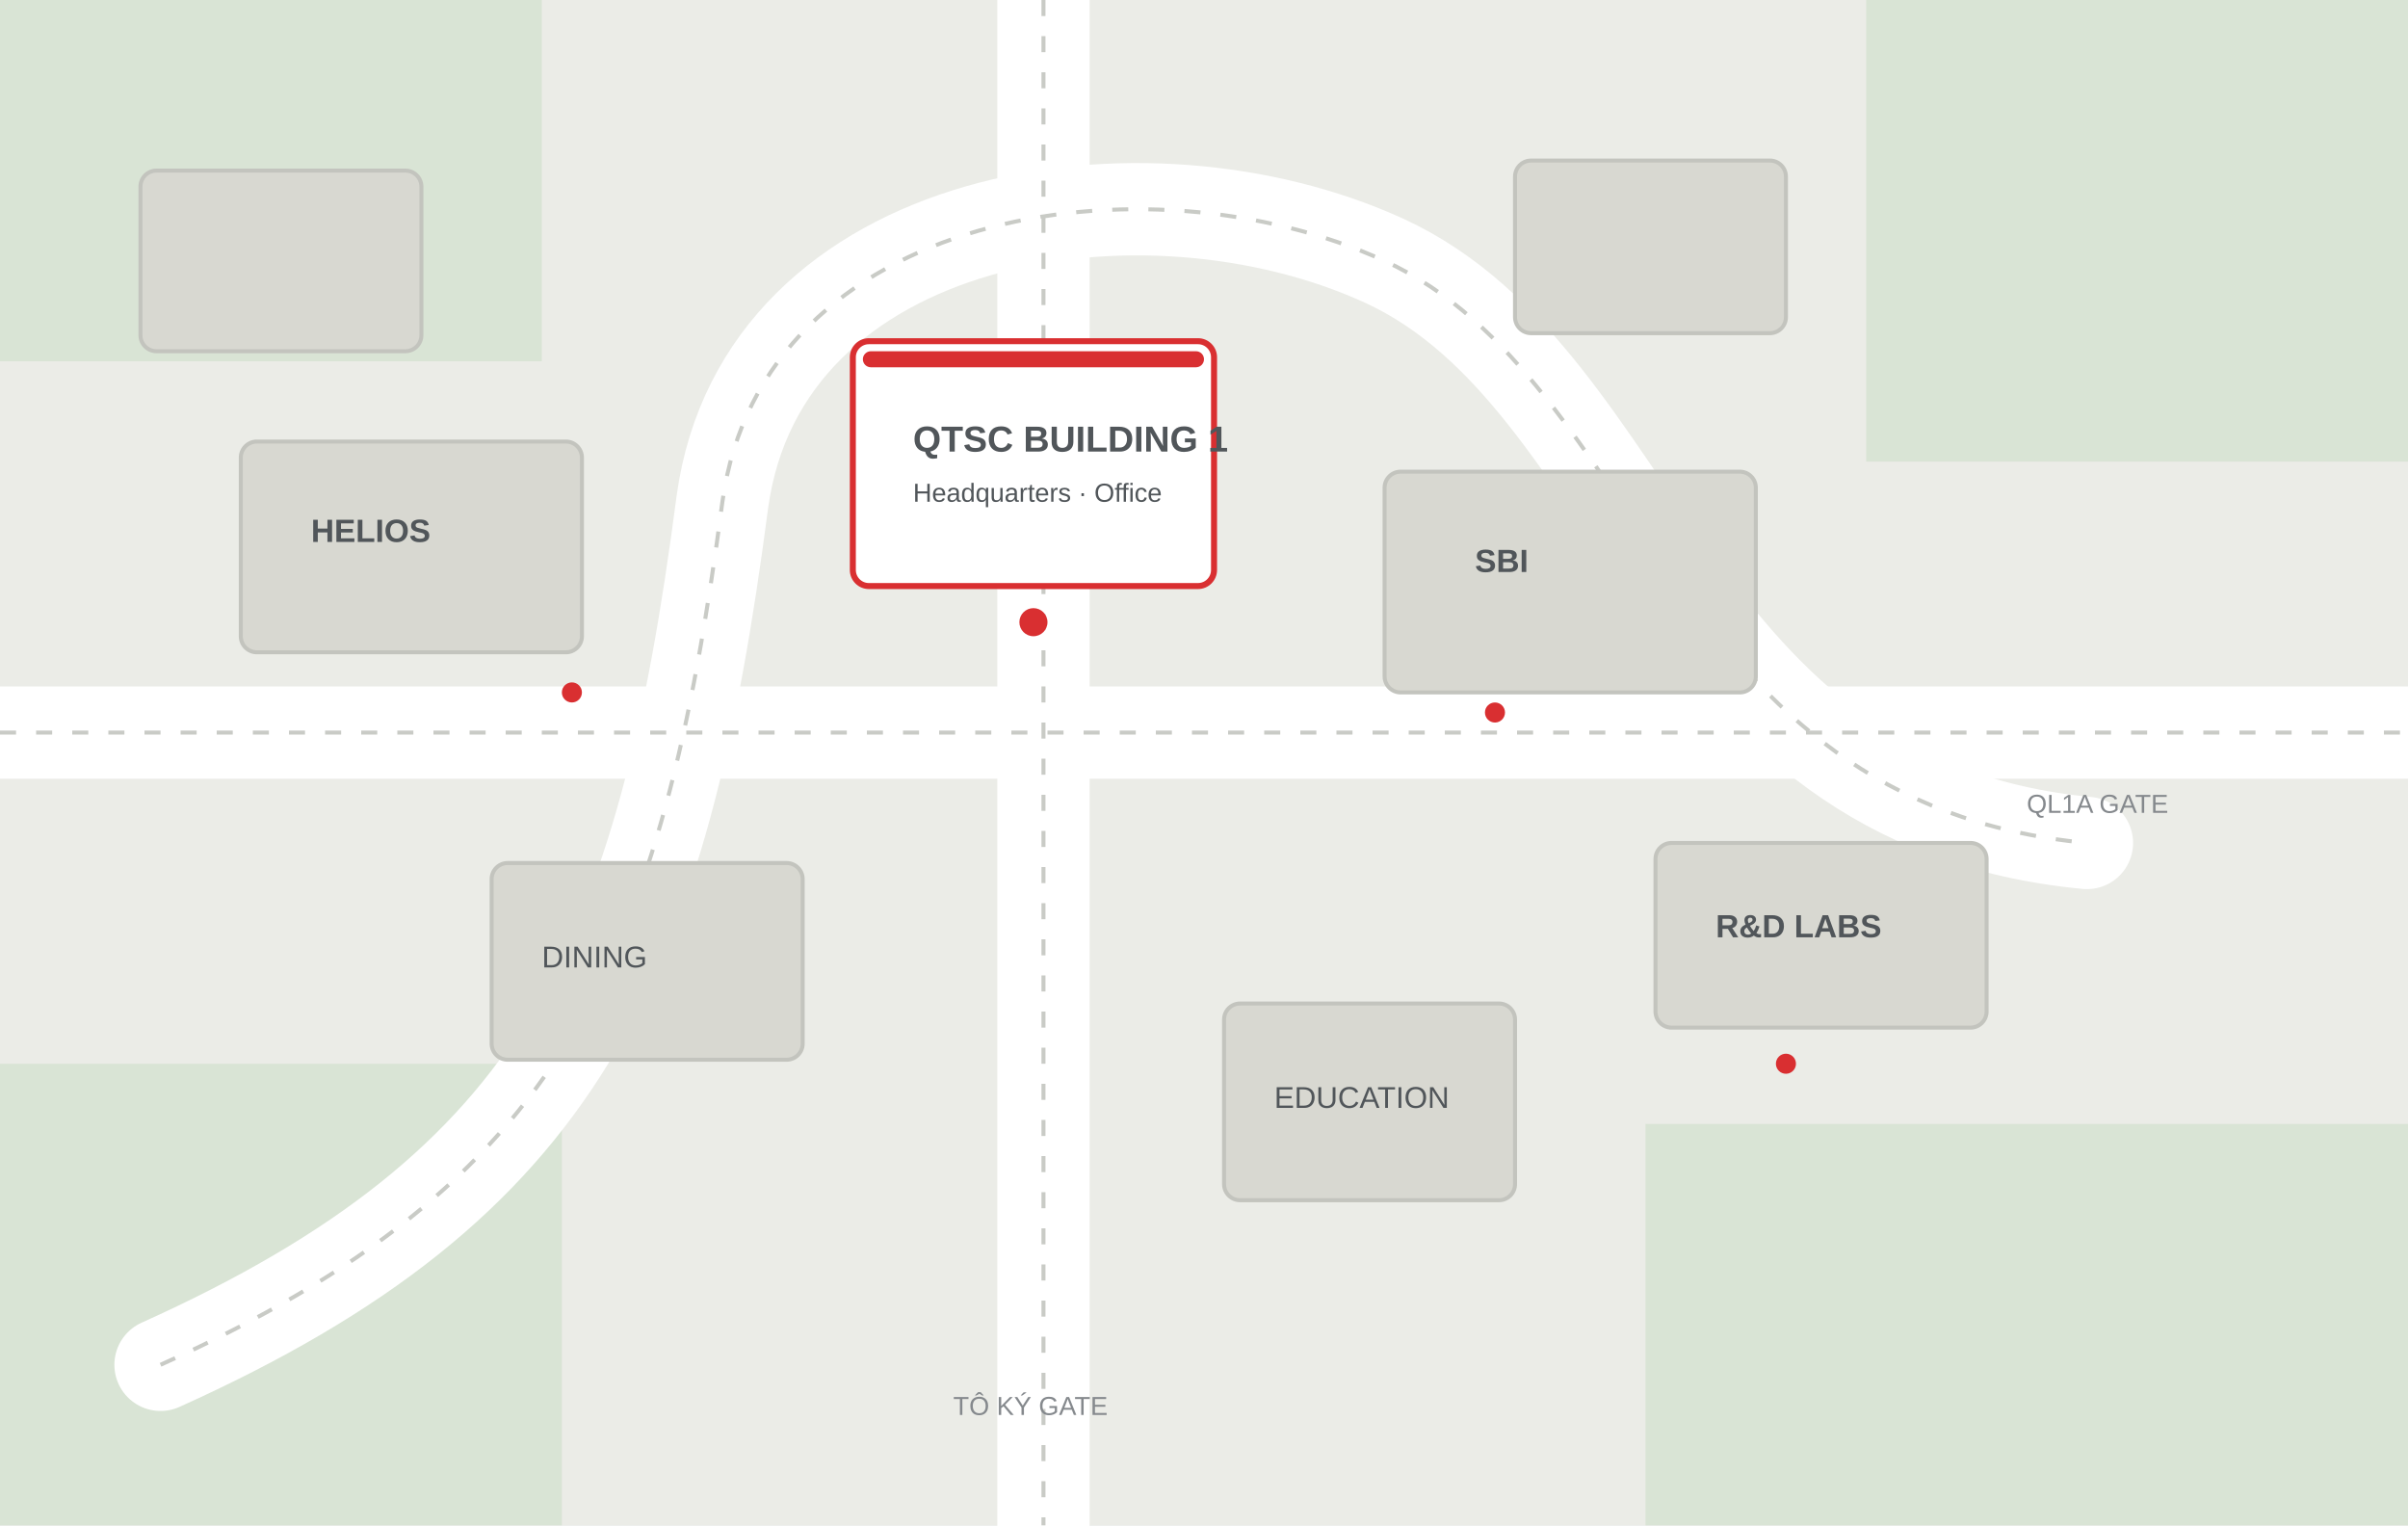
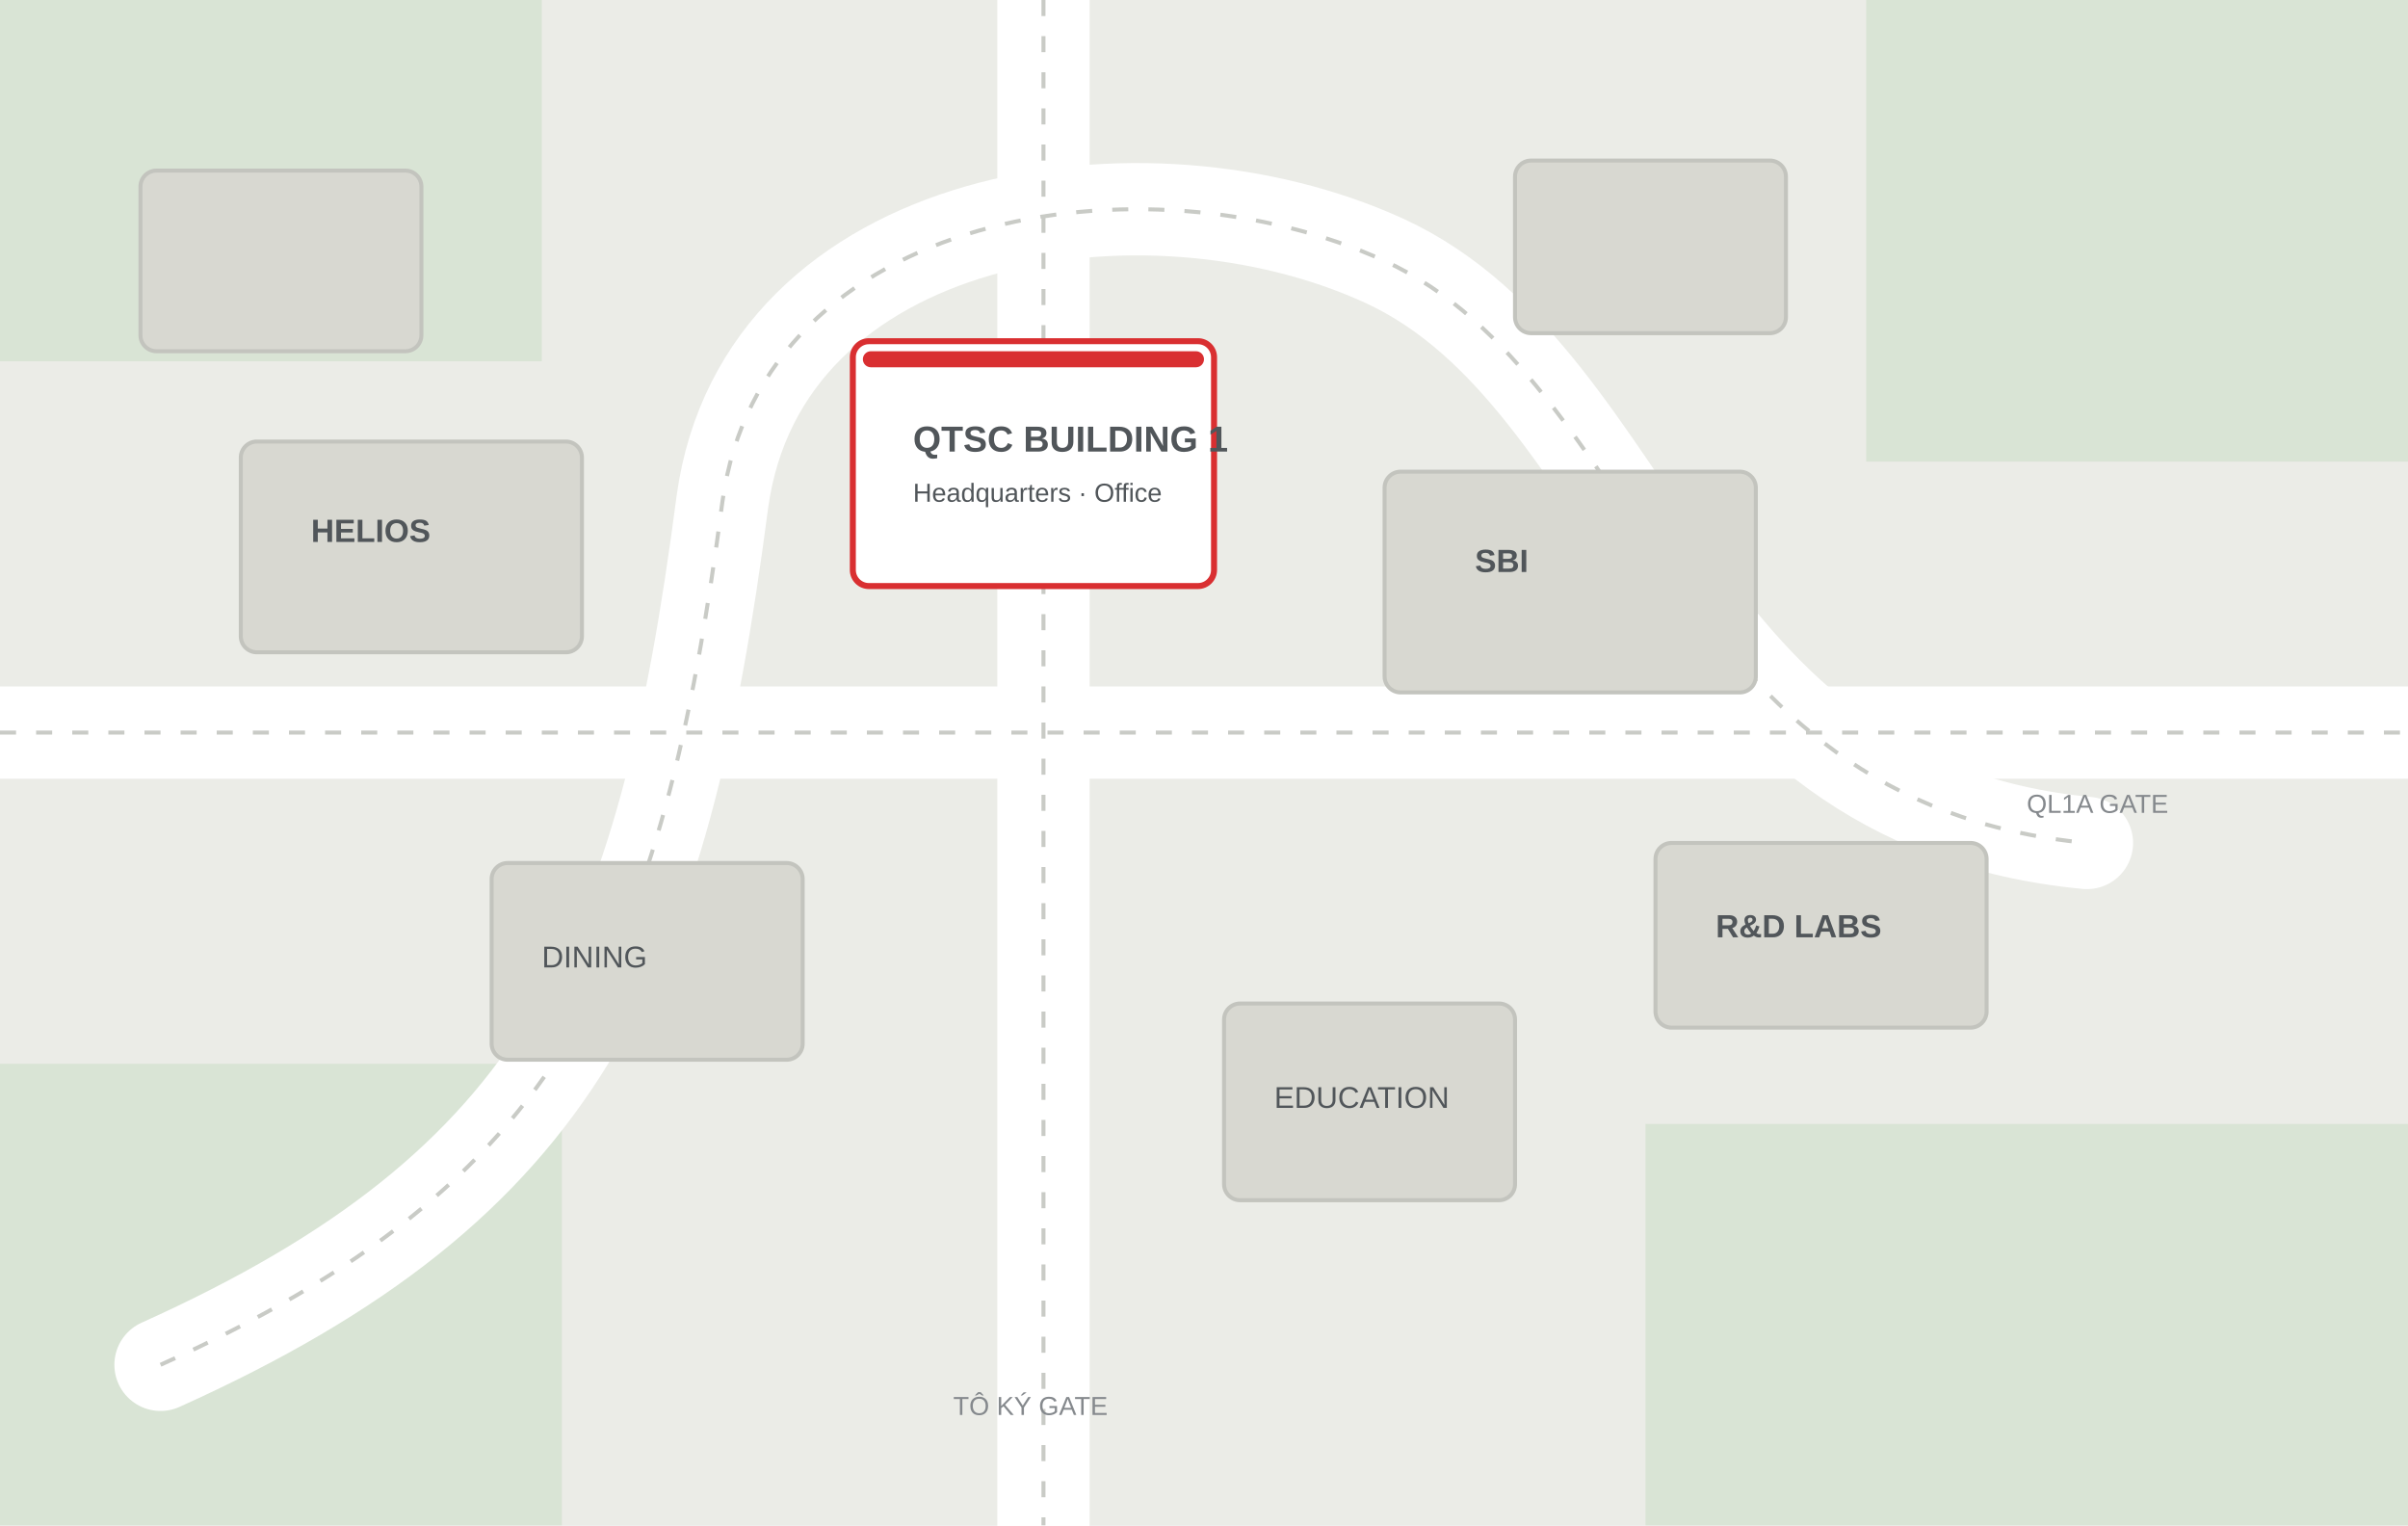
<svg xmlns="http://www.w3.org/2000/svg" viewBox="0 0 1200 760" role="img" aria-labelledby="title desc">
  <rect width="1200" height="760" fill="#ebece7" />
  <g fill="#d9e4d5">
    <path d="M0 0h270v180H0z" />
    <path d="M930 0h270v230H930z" />
    <path d="M0 530h280v230H0z" />
    <path d="M820 560h380v200H820z" />
  </g>
  <g fill="none" stroke="#fff" stroke-width="46" stroke-linecap="round">
    <path d="M80 680C280 590 330 480 360 250C380 105 570 75 690 130C820 190 830 400 1040 420" />
    <path d="M520 0v760" />
    <path d="M0 365h1200" />
  </g>
  <g fill="none" stroke="#c9cbc6" stroke-width="2" stroke-dasharray="8 10">
    <path d="M80 680C280 590 330 480 360 250C380 105 570 75 690 130C820 190 830 400 1040 420" />
    <path d="M520 0v760" />
    <path d="M0 365h1200" />
  </g>
  <g fill="#d8d8d1" stroke="#c3c4be" stroke-width="2">
    <rect x="120" y="220" width="170" height="105" rx="8" />
    <rect x="690" y="235" width="185" height="110" rx="8" />
    <rect x="825" y="420" width="165" height="92" rx="8" />
    <rect x="245" y="430" width="155" height="98" rx="8" />
    <rect x="610" y="500" width="145" height="98" rx="8" />
    <rect x="755" y="80" width="135" height="86" rx="8" />
    <rect x="70" y="85" width="140" height="90" rx="8" />
  </g>
  <rect x="425" y="170" width="180" height="122" rx="8" fill="#fff" stroke="#d92f31" stroke-width="3" />
  <rect x="430" y="175" width="170" height="8" rx="4" fill="#d92f31" />
  <g font-family="Arial,sans-serif" fill="#51565a">
    <text x="455" y="225" font-size="18" font-weight="700">QTSC BUILDING 1</text>
    <text x="455" y="250" font-size="13">Headquarters · Office</text>
    <text x="155" y="270" font-size="16" font-weight="700">HELIOS</text>
    <text x="735" y="285" font-size="16" font-weight="700">SBI</text>
    <text x="855" y="467" font-size="16" font-weight="700">R&amp;D LABS</text>
    <text x="270" y="482" font-size="15">DINING</text>
    <text x="635" y="552" font-size="15">EDUCATION</text>
    <text x="475" y="705" font-size="13" fill="#85898d">TÔ KÝ GATE</text>
    <text x="1010" y="405" font-size="13" fill="#85898d">QL1A GATE</text>
  </g>
-   <g fill="#d92f31">
-     <circle cx="515" cy="310" r="7" />
-     <circle cx="285" cy="345" r="5" />
-     <circle cx="745" cy="355" r="5" />
-     <circle cx="890" cy="530" r="5" />
-   </g>
</svg>
